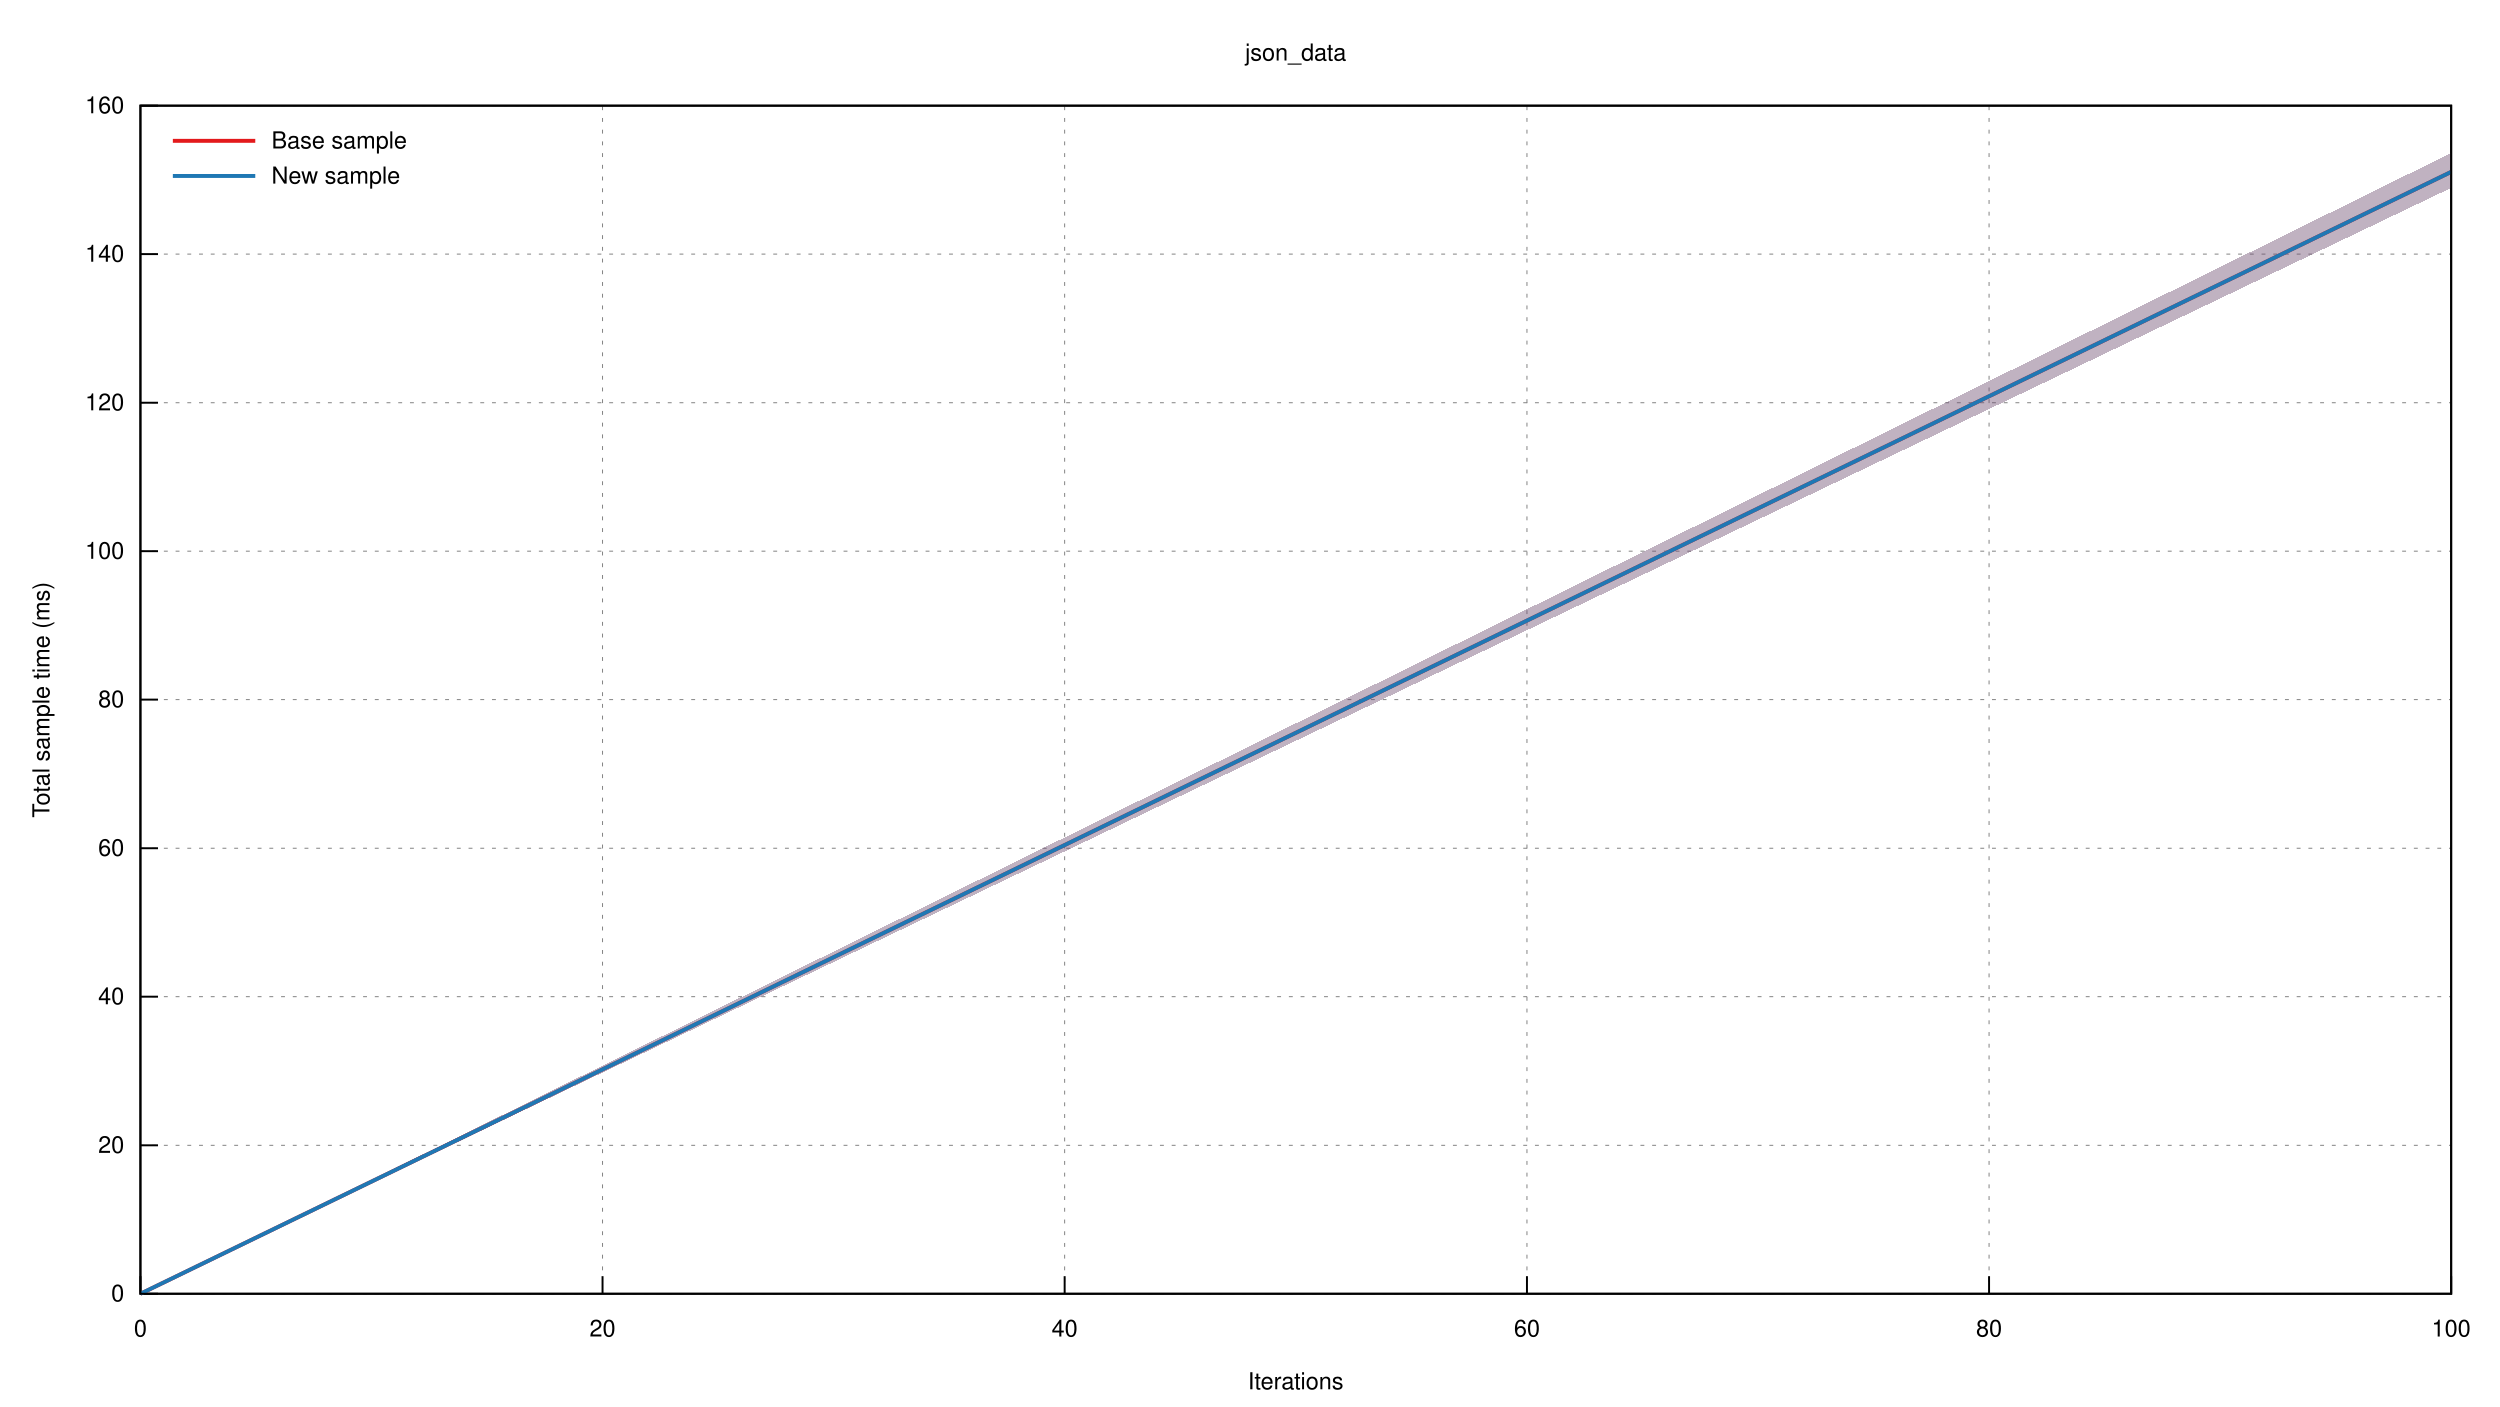
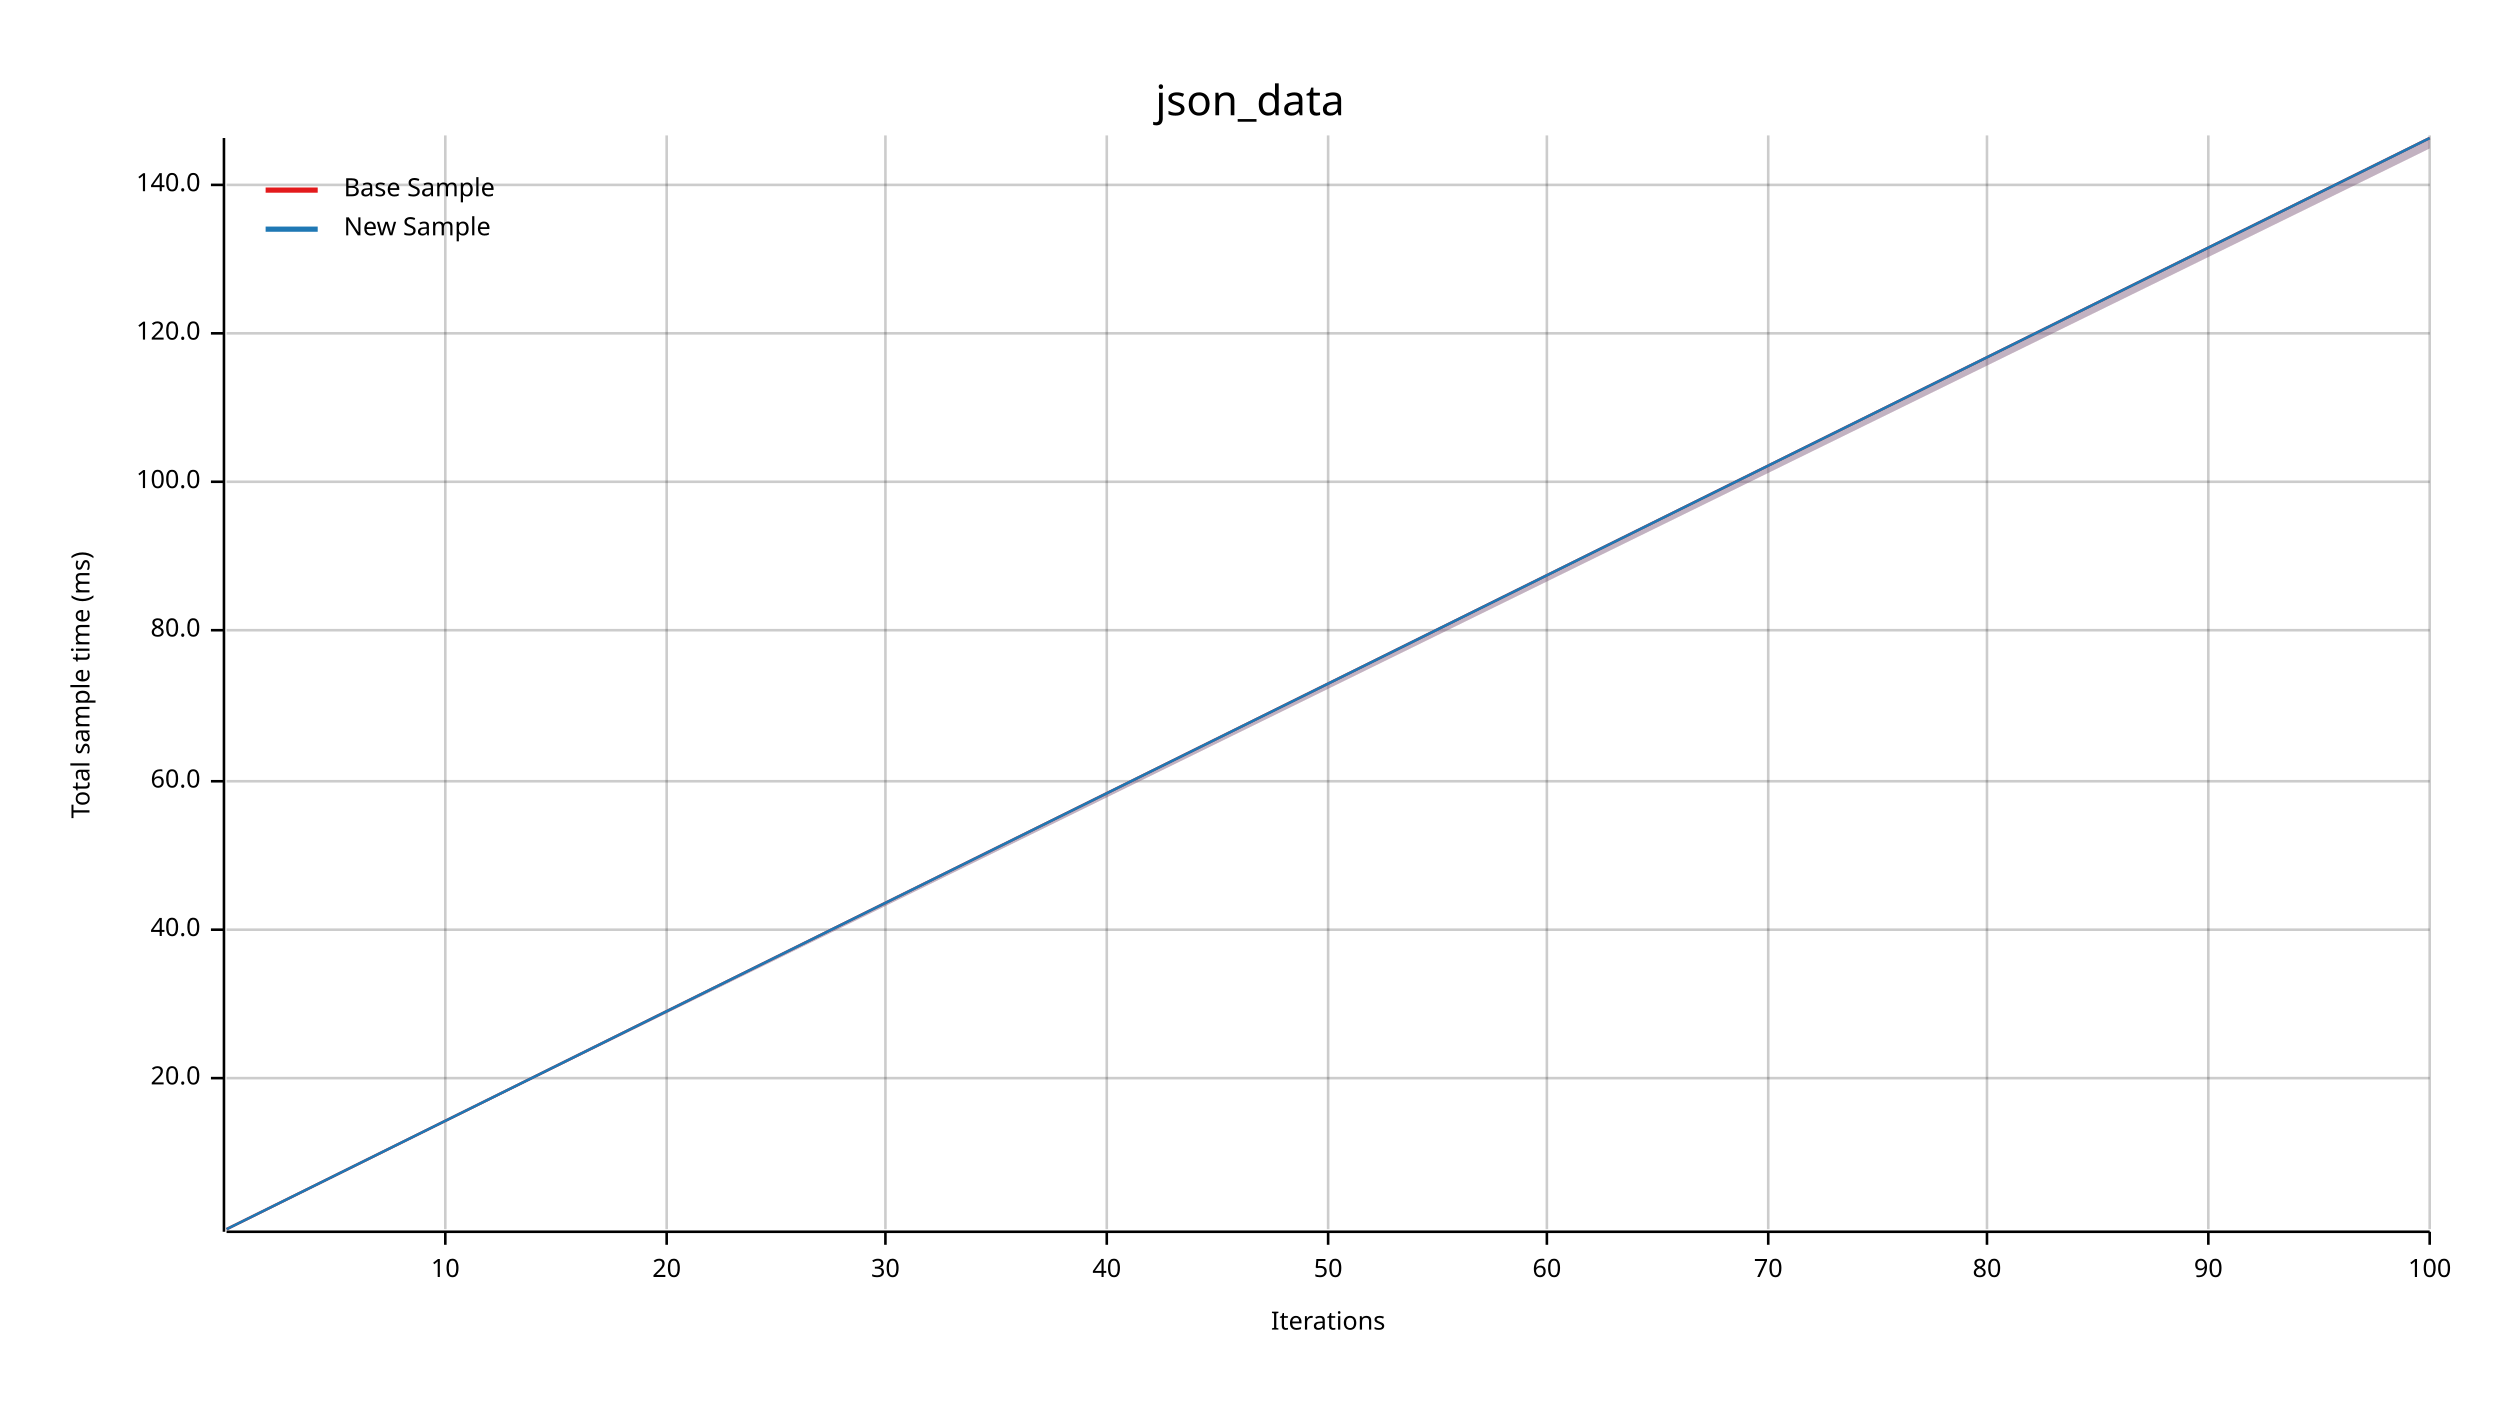
- <svg xmlns="http://www.w3.org/2000/svg" xmlns:xlink="http://www.w3.org/1999/xlink" viewBox="0 0 1280 720">
-   <g id="gnuplot_canvas">
-     <rect x="0" y="0" width="1280" height="720" fill="none" />
-     <defs>
-       <circle id="gpDot" r="0.5" stroke-width="0.5" stroke="currentColor" />
-       <path id="gpPt0" stroke-width="0.222" stroke="currentColor" d="M-1,0 h2 M0,-1 v2" />
-       <path id="gpPt1" stroke-width="0.222" stroke="currentColor" d="M-1,-1 L1,1 M1,-1 L-1,1" />
-       <path id="gpPt2" stroke-width="0.222" stroke="currentColor" d="M-1,0 L1,0 M0,-1 L0,1 M-1,-1 L1,1 M-1,1 L1,-1" />
-       <rect id="gpPt3" stroke-width="0.222" stroke="currentColor" x="-1" y="-1" width="2" height="2" />
-       <rect id="gpPt4" stroke-width="0.222" stroke="currentColor" fill="currentColor" x="-1" y="-1" width="2" height="2" />
-       <circle id="gpPt5" stroke-width="0.222" stroke="currentColor" cx="0" cy="0" r="1" />
-       <use xlink:href="#gpPt5" id="gpPt6" fill="currentColor" stroke="none" />
-       <path id="gpPt7" stroke-width="0.222" stroke="currentColor" d="M0,-1.33 L-1.33,0.67 L1.33,0.67 z" />
-       <use xlink:href="#gpPt7" id="gpPt8" fill="currentColor" stroke="none" />
-       <use xlink:href="#gpPt7" id="gpPt9" stroke="currentColor" transform="rotate(180)" />
-       <use xlink:href="#gpPt9" id="gpPt10" fill="currentColor" stroke="none" />
-       <use xlink:href="#gpPt3" id="gpPt11" stroke="currentColor" transform="rotate(45)" />
-       <use xlink:href="#gpPt11" id="gpPt12" fill="currentColor" stroke="none" />
-       <path id="gpPt13" stroke-width="0.222" stroke="currentColor" d="M0,1.330 L1.265,0.411 L0.782,-1.067 L-0.782,-1.076 L-1.265,0.411 z" />
-       <use xlink:href="#gpPt13" id="gpPt14" fill="currentColor" stroke="none" />
-       <filter id="textbox" filterUnits="objectBoundingBox" x="0" y="0" height="1" width="1">
-         <feFlood flood-color="white" flood-opacity="1" result="bgnd" />
-         <feComposite in="SourceGraphic" in2="bgnd" operator="atop" />
-       </filter>
-       <filter id="greybox" filterUnits="objectBoundingBox" x="0" y="0" height="1" width="1">
-         <feFlood flood-color="lightgrey" flood-opacity="1" result="grey" />
-         <feComposite in="SourceGraphic" in2="grey" operator="atop" />
-       </filter>
-     </defs>
-     <g fill="none" color="white" stroke="currentColor" stroke-width="1.00" stroke-linecap="butt" stroke-linejoin="miter">
- </g>
-     <g fill="none" color="black" stroke="currentColor" stroke-width="1.00" stroke-linecap="butt" stroke-linejoin="miter">
- </g>
-     <g fill="none" color="black" stroke="black" stroke-width="0.50" stroke-linecap="butt" stroke-linejoin="miter">
- </g>
-     <g fill="none" color="gray" stroke="currentColor" stroke-width="0.50" stroke-linecap="butt" stroke-linejoin="miter">
-       <path stroke="gray" stroke-dasharray="2,4" class="gridline" d="M71.9,662.4 L1255.0,662.4  " />
-     </g>
-     <g fill="none" color="gray" stroke="gray" stroke-width="1.00" stroke-linecap="butt" stroke-linejoin="miter">
- </g>
-     <g fill="none" color="black" stroke="currentColor" stroke-width="1.00" stroke-linecap="butt" stroke-linejoin="miter">
-       <path stroke="black" d="M71.9,662.4 L80.9,662.4  " />
-       <g transform="translate(63.6,666.3)" stroke="none" fill="black" font-family="Helvetica" font-size="12.00" text-anchor="end">
-         <text>
-           <tspan font-family="Helvetica"> 0</tspan>
-         </text>
-       </g>
-     </g>
-     <g fill="none" color="black" stroke="currentColor" stroke-width="1.00" stroke-linecap="butt" stroke-linejoin="miter">
- </g>
-     <g fill="none" color="black" stroke="black" stroke-width="0.50" stroke-linecap="butt" stroke-linejoin="miter">
- </g>
-     <g fill="none" color="gray" stroke="currentColor" stroke-width="0.50" stroke-linecap="butt" stroke-linejoin="miter">
-       <path stroke="gray" stroke-dasharray="2,4" class="gridline" d="M71.9,586.4 L1255.0,586.4  " />
-     </g>
-     <g fill="none" color="gray" stroke="gray" stroke-width="1.00" stroke-linecap="butt" stroke-linejoin="miter">
- </g>
-     <g fill="none" color="black" stroke="currentColor" stroke-width="1.00" stroke-linecap="butt" stroke-linejoin="miter">
-       <path stroke="black" d="M71.9,586.4 L80.9,586.4  " />
-       <g transform="translate(63.6,590.3)" stroke="none" fill="black" font-family="Helvetica" font-size="12.00" text-anchor="end">
-         <text>
-           <tspan font-family="Helvetica"> 20</tspan>
-         </text>
-       </g>
-     </g>
-     <g fill="none" color="black" stroke="currentColor" stroke-width="1.00" stroke-linecap="butt" stroke-linejoin="miter">
- </g>
-     <g fill="none" color="black" stroke="black" stroke-width="0.50" stroke-linecap="butt" stroke-linejoin="miter">
- </g>
-     <g fill="none" color="gray" stroke="currentColor" stroke-width="0.50" stroke-linecap="butt" stroke-linejoin="miter">
-       <path stroke="gray" stroke-dasharray="2,4" class="gridline" d="M71.9,510.3 L1255.0,510.3  " />
-     </g>
-     <g fill="none" color="gray" stroke="gray" stroke-width="1.00" stroke-linecap="butt" stroke-linejoin="miter">
- </g>
-     <g fill="none" color="black" stroke="currentColor" stroke-width="1.00" stroke-linecap="butt" stroke-linejoin="miter">
-       <path stroke="black" d="M71.9,510.3 L80.9,510.3  " />
-       <g transform="translate(63.6,514.2)" stroke="none" fill="black" font-family="Helvetica" font-size="12.00" text-anchor="end">
-         <text>
-           <tspan font-family="Helvetica"> 40</tspan>
-         </text>
-       </g>
-     </g>
-     <g fill="none" color="black" stroke="currentColor" stroke-width="1.00" stroke-linecap="butt" stroke-linejoin="miter">
- </g>
-     <g fill="none" color="black" stroke="black" stroke-width="0.50" stroke-linecap="butt" stroke-linejoin="miter">
- </g>
-     <g fill="none" color="gray" stroke="currentColor" stroke-width="0.50" stroke-linecap="butt" stroke-linejoin="miter">
-       <path stroke="gray" stroke-dasharray="2,4" class="gridline" d="M71.9,434.3 L1255.0,434.3  " />
-     </g>
-     <g fill="none" color="gray" stroke="gray" stroke-width="1.00" stroke-linecap="butt" stroke-linejoin="miter">
- </g>
-     <g fill="none" color="black" stroke="currentColor" stroke-width="1.00" stroke-linecap="butt" stroke-linejoin="miter">
-       <path stroke="black" d="M71.9,434.3 L80.9,434.3  " />
-       <g transform="translate(63.6,438.2)" stroke="none" fill="black" font-family="Helvetica" font-size="12.00" text-anchor="end">
-         <text>
-           <tspan font-family="Helvetica"> 60</tspan>
-         </text>
-       </g>
-     </g>
-     <g fill="none" color="black" stroke="currentColor" stroke-width="1.00" stroke-linecap="butt" stroke-linejoin="miter">
- </g>
-     <g fill="none" color="black" stroke="black" stroke-width="0.50" stroke-linecap="butt" stroke-linejoin="miter">
- </g>
-     <g fill="none" color="gray" stroke="currentColor" stroke-width="0.50" stroke-linecap="butt" stroke-linejoin="miter">
-       <path stroke="gray" stroke-dasharray="2,4" class="gridline" d="M71.9,358.2 L1255.0,358.2  " />
-     </g>
-     <g fill="none" color="gray" stroke="gray" stroke-width="1.00" stroke-linecap="butt" stroke-linejoin="miter">
- </g>
-     <g fill="none" color="black" stroke="currentColor" stroke-width="1.00" stroke-linecap="butt" stroke-linejoin="miter">
-       <path stroke="black" d="M71.9,358.2 L80.9,358.2  " />
-       <g transform="translate(63.6,362.1)" stroke="none" fill="black" font-family="Helvetica" font-size="12.00" text-anchor="end">
-         <text>
-           <tspan font-family="Helvetica"> 80</tspan>
-         </text>
-       </g>
-     </g>
-     <g fill="none" color="black" stroke="currentColor" stroke-width="1.00" stroke-linecap="butt" stroke-linejoin="miter">
- </g>
-     <g fill="none" color="black" stroke="black" stroke-width="0.50" stroke-linecap="butt" stroke-linejoin="miter">
- </g>
-     <g fill="none" color="gray" stroke="currentColor" stroke-width="0.50" stroke-linecap="butt" stroke-linejoin="miter">
-       <path stroke="gray" stroke-dasharray="2,4" class="gridline" d="M71.9,282.2 L1255.0,282.2  " />
-     </g>
-     <g fill="none" color="gray" stroke="gray" stroke-width="1.00" stroke-linecap="butt" stroke-linejoin="miter">
- </g>
-     <g fill="none" color="black" stroke="currentColor" stroke-width="1.00" stroke-linecap="butt" stroke-linejoin="miter">
-       <path stroke="black" d="M71.9,282.2 L80.9,282.2  " />
-       <g transform="translate(63.6,286.1)" stroke="none" fill="black" font-family="Helvetica" font-size="12.00" text-anchor="end">
-         <text>
-           <tspan font-family="Helvetica"> 100</tspan>
-         </text>
-       </g>
-     </g>
-     <g fill="none" color="black" stroke="currentColor" stroke-width="1.00" stroke-linecap="butt" stroke-linejoin="miter">
- </g>
-     <g fill="none" color="black" stroke="black" stroke-width="0.50" stroke-linecap="butt" stroke-linejoin="miter">
- </g>
-     <g fill="none" color="gray" stroke="currentColor" stroke-width="0.50" stroke-linecap="butt" stroke-linejoin="miter">
-       <path stroke="gray" stroke-dasharray="2,4" class="gridline" d="M71.9,206.2 L1255.0,206.2  " />
-     </g>
-     <g fill="none" color="gray" stroke="gray" stroke-width="1.00" stroke-linecap="butt" stroke-linejoin="miter">
- </g>
-     <g fill="none" color="black" stroke="currentColor" stroke-width="1.00" stroke-linecap="butt" stroke-linejoin="miter">
-       <path stroke="black" d="M71.9,206.2 L80.9,206.2  " />
-       <g transform="translate(63.6,210.1)" stroke="none" fill="black" font-family="Helvetica" font-size="12.00" text-anchor="end">
-         <text>
-           <tspan font-family="Helvetica"> 120</tspan>
-         </text>
-       </g>
-     </g>
-     <g fill="none" color="black" stroke="currentColor" stroke-width="1.00" stroke-linecap="butt" stroke-linejoin="miter">
- </g>
-     <g fill="none" color="black" stroke="black" stroke-width="0.50" stroke-linecap="butt" stroke-linejoin="miter">
- </g>
-     <g fill="none" color="gray" stroke="currentColor" stroke-width="0.50" stroke-linecap="butt" stroke-linejoin="miter">
-       <path stroke="gray" stroke-dasharray="2,4" class="gridline" d="M71.9,130.1 L1255.0,130.1  " />
-     </g>
-     <g fill="none" color="gray" stroke="gray" stroke-width="1.00" stroke-linecap="butt" stroke-linejoin="miter">
- </g>
-     <g fill="none" color="black" stroke="currentColor" stroke-width="1.00" stroke-linecap="butt" stroke-linejoin="miter">
-       <path stroke="black" d="M71.9,130.1 L80.9,130.1  " />
-       <g transform="translate(63.6,134.0)" stroke="none" fill="black" font-family="Helvetica" font-size="12.00" text-anchor="end">
-         <text>
-           <tspan font-family="Helvetica"> 140</tspan>
-         </text>
-       </g>
-     </g>
-     <g fill="none" color="black" stroke="currentColor" stroke-width="1.00" stroke-linecap="butt" stroke-linejoin="miter">
- </g>
-     <g fill="none" color="black" stroke="black" stroke-width="0.50" stroke-linecap="butt" stroke-linejoin="miter">
- </g>
-     <g fill="none" color="gray" stroke="currentColor" stroke-width="0.50" stroke-linecap="butt" stroke-linejoin="miter">
-       <path stroke="gray" stroke-dasharray="2,4" class="gridline" d="M71.9,54.1 L1255.0,54.1  " />
-     </g>
-     <g fill="none" color="gray" stroke="gray" stroke-width="1.00" stroke-linecap="butt" stroke-linejoin="miter">
- </g>
-     <g fill="none" color="black" stroke="currentColor" stroke-width="1.00" stroke-linecap="butt" stroke-linejoin="miter">
-       <path stroke="black" d="M71.9,54.1 L80.9,54.1  " />
-       <g transform="translate(63.6,58.0)" stroke="none" fill="black" font-family="Helvetica" font-size="12.00" text-anchor="end">
-         <text>
-           <tspan font-family="Helvetica"> 160</tspan>
-         </text>
-       </g>
-     </g>
-     <g fill="none" color="black" stroke="currentColor" stroke-width="1.00" stroke-linecap="butt" stroke-linejoin="miter">
- </g>
-     <g fill="none" color="black" stroke="black" stroke-width="0.50" stroke-linecap="butt" stroke-linejoin="miter">
- </g>
-     <g fill="none" color="gray" stroke="currentColor" stroke-width="0.50" stroke-linecap="butt" stroke-linejoin="miter">
-       <path stroke="gray" stroke-dasharray="2,4" class="gridline" d="M71.9,662.4 L71.9,54.1  " />
-     </g>
-     <g fill="none" color="gray" stroke="gray" stroke-width="1.00" stroke-linecap="butt" stroke-linejoin="miter">
- </g>
-     <g fill="none" color="black" stroke="currentColor" stroke-width="1.00" stroke-linecap="butt" stroke-linejoin="miter">
-       <path stroke="black" d="M71.9,662.4 L71.9,653.4  " />
-       <g transform="translate(71.9,684.3)" stroke="none" fill="black" font-family="Helvetica" font-size="12.00" text-anchor="middle">
-         <text>
-           <tspan font-family="Helvetica"> 0</tspan>
-         </text>
-       </g>
-     </g>
-     <g fill="none" color="black" stroke="currentColor" stroke-width="1.00" stroke-linecap="butt" stroke-linejoin="miter">
- </g>
-     <g fill="none" color="black" stroke="black" stroke-width="0.50" stroke-linecap="butt" stroke-linejoin="miter">
- </g>
-     <g fill="none" color="gray" stroke="currentColor" stroke-width="0.50" stroke-linecap="butt" stroke-linejoin="miter">
-       <path stroke="gray" stroke-dasharray="2,4" class="gridline" d="M308.5,662.4 L308.5,54.1  " />
-     </g>
-     <g fill="none" color="gray" stroke="gray" stroke-width="1.00" stroke-linecap="butt" stroke-linejoin="miter">
- </g>
-     <g fill="none" color="black" stroke="currentColor" stroke-width="1.00" stroke-linecap="butt" stroke-linejoin="miter">
-       <path stroke="black" d="M308.5,662.4 L308.5,653.4  " />
-       <g transform="translate(308.5,684.3)" stroke="none" fill="black" font-family="Helvetica" font-size="12.00" text-anchor="middle">
-         <text>
-           <tspan font-family="Helvetica"> 20</tspan>
-         </text>
-       </g>
-     </g>
-     <g fill="none" color="black" stroke="currentColor" stroke-width="1.00" stroke-linecap="butt" stroke-linejoin="miter">
- </g>
-     <g fill="none" color="black" stroke="black" stroke-width="0.50" stroke-linecap="butt" stroke-linejoin="miter">
- </g>
-     <g fill="none" color="gray" stroke="currentColor" stroke-width="0.50" stroke-linecap="butt" stroke-linejoin="miter">
-       <path stroke="gray" stroke-dasharray="2,4" class="gridline" d="M545.1,662.4 L545.1,54.1  " />
-     </g>
-     <g fill="none" color="gray" stroke="gray" stroke-width="1.00" stroke-linecap="butt" stroke-linejoin="miter">
- </g>
-     <g fill="none" color="black" stroke="currentColor" stroke-width="1.00" stroke-linecap="butt" stroke-linejoin="miter">
-       <path stroke="black" d="M545.1,662.4 L545.1,653.4  " />
-       <g transform="translate(545.1,684.3)" stroke="none" fill="black" font-family="Helvetica" font-size="12.00" text-anchor="middle">
-         <text>
-           <tspan font-family="Helvetica"> 40</tspan>
-         </text>
-       </g>
-     </g>
-     <g fill="none" color="black" stroke="currentColor" stroke-width="1.00" stroke-linecap="butt" stroke-linejoin="miter">
- </g>
-     <g fill="none" color="black" stroke="black" stroke-width="0.50" stroke-linecap="butt" stroke-linejoin="miter">
- </g>
-     <g fill="none" color="gray" stroke="currentColor" stroke-width="0.50" stroke-linecap="butt" stroke-linejoin="miter">
-       <path stroke="gray" stroke-dasharray="2,4" class="gridline" d="M781.8,662.4 L781.8,54.1  " />
-     </g>
-     <g fill="none" color="gray" stroke="gray" stroke-width="1.00" stroke-linecap="butt" stroke-linejoin="miter">
- </g>
-     <g fill="none" color="black" stroke="currentColor" stroke-width="1.00" stroke-linecap="butt" stroke-linejoin="miter">
-       <path stroke="black" d="M781.8,662.4 L781.8,653.4  " />
-       <g transform="translate(781.8,684.3)" stroke="none" fill="black" font-family="Helvetica" font-size="12.00" text-anchor="middle">
-         <text>
-           <tspan font-family="Helvetica"> 60</tspan>
-         </text>
-       </g>
-     </g>
-     <g fill="none" color="black" stroke="currentColor" stroke-width="1.00" stroke-linecap="butt" stroke-linejoin="miter">
- </g>
-     <g fill="none" color="black" stroke="black" stroke-width="0.50" stroke-linecap="butt" stroke-linejoin="miter">
- </g>
-     <g fill="none" color="gray" stroke="currentColor" stroke-width="0.50" stroke-linecap="butt" stroke-linejoin="miter">
-       <path stroke="gray" stroke-dasharray="2,4" class="gridline" d="M1018.4,662.4 L1018.4,54.1  " />
-     </g>
-     <g fill="none" color="gray" stroke="gray" stroke-width="1.00" stroke-linecap="butt" stroke-linejoin="miter">
- </g>
-     <g fill="none" color="black" stroke="currentColor" stroke-width="1.00" stroke-linecap="butt" stroke-linejoin="miter">
-       <path stroke="black" d="M1018.4,662.4 L1018.4,653.4  " />
-       <g transform="translate(1018.4,684.3)" stroke="none" fill="black" font-family="Helvetica" font-size="12.00" text-anchor="middle">
-         <text>
-           <tspan font-family="Helvetica"> 80</tspan>
-         </text>
-       </g>
-     </g>
-     <g fill="none" color="black" stroke="currentColor" stroke-width="1.00" stroke-linecap="butt" stroke-linejoin="miter">
- </g>
-     <g fill="none" color="black" stroke="black" stroke-width="0.50" stroke-linecap="butt" stroke-linejoin="miter">
- </g>
-     <g fill="none" color="gray" stroke="currentColor" stroke-width="0.50" stroke-linecap="butt" stroke-linejoin="miter">
-       <path stroke="gray" stroke-dasharray="2,4" class="gridline" d="M1255.0,662.4 L1255.0,54.1  " />
-     </g>
-     <g fill="none" color="gray" stroke="gray" stroke-width="1.00" stroke-linecap="butt" stroke-linejoin="miter">
- </g>
-     <g fill="none" color="black" stroke="currentColor" stroke-width="1.00" stroke-linecap="butt" stroke-linejoin="miter">
-       <path stroke="black" d="M1255.0,662.4 L1255.0,653.4  " />
-       <g transform="translate(1255.0,684.3)" stroke="none" fill="black" font-family="Helvetica" font-size="12.00" text-anchor="middle">
-         <text>
-           <tspan font-family="Helvetica"> 100</tspan>
-         </text>
-       </g>
-     </g>
-     <g fill="none" color="black" stroke="currentColor" stroke-width="1.00" stroke-linecap="butt" stroke-linejoin="miter">
- </g>
-     <g fill="none" color="black" stroke="currentColor" stroke-width="1.00" stroke-linecap="butt" stroke-linejoin="miter">
-       <path stroke="black" d="M71.9,54.1 L71.9,662.4 L1255.0,662.4 L1255.0,54.1 L71.9,54.1 Z  " />
-     </g>
-     <g fill="none" color="black" stroke="currentColor" stroke-width="1.00" stroke-linecap="butt" stroke-linejoin="miter">
-       <g transform="translate(25.3,358.3) rotate(270)" stroke="none" fill="black" font-family="Helvetica" font-size="12.00" text-anchor="middle">
-         <text>
-           <tspan font-family="Helvetica">Total sample time (ms)</tspan>
-         </text>
-       </g>
-     </g>
-     <g fill="none" color="black" stroke="currentColor" stroke-width="1.00" stroke-linecap="butt" stroke-linejoin="miter">
-       <g transform="translate(663.4,711.3)" stroke="none" fill="black" font-family="Helvetica" font-size="12.00" text-anchor="middle">
-         <text>
-           <tspan font-family="Helvetica">Iterations</tspan>
-         </text>
-       </g>
-     </g>
-     <g fill="none" color="black" stroke="currentColor" stroke-width="1.00" stroke-linecap="butt" stroke-linejoin="miter">
-       <g transform="translate(663.4,31.0)" stroke="none" fill="black" font-family="Helvetica" font-size="12.00" text-anchor="middle">
-         <text>
-           <tspan font-family="Helvetica">json_data</tspan>
-         </text>
-       </g>
-     </g>
-     <g fill="none" color="black" stroke="currentColor" stroke-width="1.00" stroke-linecap="butt" stroke-linejoin="miter">
- </g>
-     <g id="gnuplot_plot_1">
-       <g fill="none" color="black" stroke="currentColor" stroke-width="1.00" stroke-linecap="butt" stroke-linejoin="miter">
-         <g stroke="none" shape-rendering="crispEdges">
-           <polygon fill="rgb(227,  26,  28)" fill-opacity="0.25" points="71.9,662.4 71.9,662.4 71.9,662.4 " />
-           <polygon fill="rgb(227,  26,  28)" fill-opacity="0.25" points="71.9,662.4 1255.0,96.2 1255.0,78.3 " />
-         </g>
-       </g>
-     </g>
-     <g id="gnuplot_plot_2">
-       <g fill="none" color="black" stroke="currentColor" stroke-width="1.00" stroke-linecap="butt" stroke-linejoin="miter">
-         <g stroke="none" shape-rendering="crispEdges">
-           <polygon fill="rgb( 31, 120, 180)" fill-opacity="0.25" points="71.9,662.4 71.9,662.4 71.9,662.4 " />
-           <polygon fill="rgb( 31, 120, 180)" fill-opacity="0.25" points="71.9,662.4 1255.0,96.2 1255.0,78.3 " />
-         </g>
-       </g>
-     </g>
-     <g id="gnuplot_plot_3">
-       <g fill="none" color="white" stroke="rgb( 31, 120, 180)" stroke-width="2.00" stroke-linecap="butt" stroke-linejoin="miter">
- </g>
-       <g fill="none" color="black" stroke="currentColor" stroke-width="2.00" stroke-linecap="butt" stroke-linejoin="miter">
-         <g transform="translate(139.0,76.0)" stroke="none" fill="black" font-family="Helvetica" font-size="12.00" text-anchor="start">
-           <text>
-             <tspan font-family="Helvetica">Base sample</tspan>
-           </text>
-         </g>
-       </g>
-       <g fill="none" color="black" stroke="currentColor" stroke-width="2.00" stroke-linecap="butt" stroke-linejoin="miter">
-         <path stroke="rgb(227,  26,  28)" d="M88.5,72.1 L130.7,72.1 M71.9,662.4 L1255.0,88.0  " />
-       </g>
-     </g>
-     <g id="gnuplot_plot_4">
-       <g fill="none" color="black" stroke="currentColor" stroke-width="2.00" stroke-linecap="butt" stroke-linejoin="miter">
-         <g transform="translate(139.0,94.0)" stroke="none" fill="black" font-family="Helvetica" font-size="12.00" text-anchor="start">
-           <text>
-             <tspan font-family="Helvetica">New sample</tspan>
-           </text>
-         </g>
-       </g>
-       <g fill="none" color="black" stroke="currentColor" stroke-width="2.00" stroke-linecap="butt" stroke-linejoin="miter">
-         <path stroke="rgb( 31, 120, 180)" d="M88.5,90.1 L130.7,90.1 M71.9,662.4 L1255.0,88.0  " />
-       </g>
-     </g>
-     <g fill="none" color="black" stroke="currentColor" stroke-width="2.00" stroke-linecap="butt" stroke-linejoin="miter">
- </g>
-     <g fill="none" color="black" stroke="black" stroke-width="1.00" stroke-linecap="butt" stroke-linejoin="miter">
- </g>
-     <g fill="none" color="black" stroke="currentColor" stroke-width="1.00" stroke-linecap="butt" stroke-linejoin="miter">
-       <path stroke="black" d="M71.9,54.1 L71.9,662.4 L1255.0,662.4 L1255.0,54.1 L71.9,54.1 Z  " />
-     </g>
-     <g fill="none" color="black" stroke="currentColor" stroke-width="1.00" stroke-linecap="butt" stroke-linejoin="miter">
- </g>
-   </g>
+ <svg xmlns="http://www.w3.org/2000/svg" width="960" height="540">
+   <text x="480" y="32" dy="0.76em" text-anchor="middle" font-family="sans-serif" font-size="16.129" opacity="1" fill="#000000">
+ json_data
+ </text>
+   <text x="27" y="263" dy="0.76em" text-anchor="middle" font-family="sans-serif" font-size="9.677" opacity="1" fill="#000000" transform="rotate(270, 27, 263)">
+ Total sample time (ms)
+ </text>
+   <text x="510" y="513" dy="-0.5ex" text-anchor="middle" font-family="sans-serif" font-size="9.677" opacity="1" fill="#000000">
+ Iterations
+ </text>
+   <line opacity="0.2" stroke="#000000" stroke-width="1" x1="171" y1="472" x2="171" y2="52" />
+   <line opacity="0.2" stroke="#000000" stroke-width="1" x1="256" y1="472" x2="256" y2="52" />
+   <line opacity="0.2" stroke="#000000" stroke-width="1" x1="340" y1="472" x2="340" y2="52" />
+   <line opacity="0.2" stroke="#000000" stroke-width="1" x1="425" y1="472" x2="425" y2="52" />
+   <line opacity="0.2" stroke="#000000" stroke-width="1" x1="510" y1="472" x2="510" y2="52" />
+   <line opacity="0.2" stroke="#000000" stroke-width="1" x1="594" y1="472" x2="594" y2="52" />
+   <line opacity="0.2" stroke="#000000" stroke-width="1" x1="679" y1="472" x2="679" y2="52" />
+   <line opacity="0.2" stroke="#000000" stroke-width="1" x1="763" y1="472" x2="763" y2="52" />
+   <line opacity="0.2" stroke="#000000" stroke-width="1" x1="848" y1="472" x2="848" y2="52" />
+   <line opacity="0.2" stroke="#000000" stroke-width="1" x1="933" y1="472" x2="933" y2="52" />
+   <line opacity="0.2" stroke="#000000" stroke-width="1" x1="87" y1="414" x2="933" y2="414" />
+   <line opacity="0.2" stroke="#000000" stroke-width="1" x1="87" y1="357" x2="933" y2="357" />
+   <line opacity="0.2" stroke="#000000" stroke-width="1" x1="87" y1="300" x2="933" y2="300" />
+   <line opacity="0.2" stroke="#000000" stroke-width="1" x1="87" y1="242" x2="933" y2="242" />
+   <line opacity="0.2" stroke="#000000" stroke-width="1" x1="87" y1="185" x2="933" y2="185" />
+   <line opacity="0.2" stroke="#000000" stroke-width="1" x1="87" y1="128" x2="933" y2="128" />
+   <line opacity="0.2" stroke="#000000" stroke-width="1" x1="87" y1="71" x2="933" y2="71" />
+   <polyline fill="none" opacity="1" stroke="#000000" stroke-width="1" points="86,53 86,473 " />
+   <text x="77" y="414" dy="0.5ex" text-anchor="end" font-family="sans-serif" font-size="9.677" opacity="1" fill="#000000">
+ 20.0
+ </text>
+   <polyline fill="none" opacity="1" stroke="#000000" stroke-width="1" points="81,414 86,414 " />
+   <text x="77" y="357" dy="0.5ex" text-anchor="end" font-family="sans-serif" font-size="9.677" opacity="1" fill="#000000">
+ 40.0
+ </text>
+   <polyline fill="none" opacity="1" stroke="#000000" stroke-width="1" points="81,357 86,357 " />
+   <text x="77" y="300" dy="0.5ex" text-anchor="end" font-family="sans-serif" font-size="9.677" opacity="1" fill="#000000">
+ 60.0
+ </text>
+   <polyline fill="none" opacity="1" stroke="#000000" stroke-width="1" points="81,300 86,300 " />
+   <text x="77" y="242" dy="0.5ex" text-anchor="end" font-family="sans-serif" font-size="9.677" opacity="1" fill="#000000">
+ 80.0
+ </text>
+   <polyline fill="none" opacity="1" stroke="#000000" stroke-width="1" points="81,242 86,242 " />
+   <text x="77" y="185" dy="0.5ex" text-anchor="end" font-family="sans-serif" font-size="9.677" opacity="1" fill="#000000">
+ 100.0
+ </text>
+   <polyline fill="none" opacity="1" stroke="#000000" stroke-width="1" points="81,185 86,185 " />
+   <text x="77" y="128" dy="0.5ex" text-anchor="end" font-family="sans-serif" font-size="9.677" opacity="1" fill="#000000">
+ 120.0
+ </text>
+   <polyline fill="none" opacity="1" stroke="#000000" stroke-width="1" points="81,128 86,128 " />
+   <text x="77" y="71" dy="0.5ex" text-anchor="end" font-family="sans-serif" font-size="9.677" opacity="1" fill="#000000">
+ 140.0
+ </text>
+   <polyline fill="none" opacity="1" stroke="#000000" stroke-width="1" points="81,71 86,71 " />
+   <polyline fill="none" opacity="1" stroke="#000000" stroke-width="1" points="87,473 933,473 " />
+   <text x="171" y="483" dy="0.76em" text-anchor="middle" font-family="sans-serif" font-size="9.677" opacity="1" fill="#000000">
+ 10
+ </text>
+   <polyline fill="none" opacity="1" stroke="#000000" stroke-width="1" points="171,473 171,478 " />
+   <text x="256" y="483" dy="0.76em" text-anchor="middle" font-family="sans-serif" font-size="9.677" opacity="1" fill="#000000">
+ 20
+ </text>
+   <polyline fill="none" opacity="1" stroke="#000000" stroke-width="1" points="256,473 256,478 " />
+   <text x="340" y="483" dy="0.76em" text-anchor="middle" font-family="sans-serif" font-size="9.677" opacity="1" fill="#000000">
+ 30
+ </text>
+   <polyline fill="none" opacity="1" stroke="#000000" stroke-width="1" points="340,473 340,478 " />
+   <text x="425" y="483" dy="0.76em" text-anchor="middle" font-family="sans-serif" font-size="9.677" opacity="1" fill="#000000">
+ 40
+ </text>
+   <polyline fill="none" opacity="1" stroke="#000000" stroke-width="1" points="425,473 425,478 " />
+   <text x="510" y="483" dy="0.76em" text-anchor="middle" font-family="sans-serif" font-size="9.677" opacity="1" fill="#000000">
+ 50
+ </text>
+   <polyline fill="none" opacity="1" stroke="#000000" stroke-width="1" points="510,473 510,478 " />
+   <text x="594" y="483" dy="0.76em" text-anchor="middle" font-family="sans-serif" font-size="9.677" opacity="1" fill="#000000">
+ 60
+ </text>
+   <polyline fill="none" opacity="1" stroke="#000000" stroke-width="1" points="594,473 594,478 " />
+   <text x="679" y="483" dy="0.76em" text-anchor="middle" font-family="sans-serif" font-size="9.677" opacity="1" fill="#000000">
+ 70
+ </text>
+   <polyline fill="none" opacity="1" stroke="#000000" stroke-width="1" points="679,473 679,478 " />
+   <text x="763" y="483" dy="0.76em" text-anchor="middle" font-family="sans-serif" font-size="9.677" opacity="1" fill="#000000">
+ 80
+ </text>
+   <polyline fill="none" opacity="1" stroke="#000000" stroke-width="1" points="763,473 763,478 " />
+   <text x="848" y="483" dy="0.76em" text-anchor="middle" font-family="sans-serif" font-size="9.677" opacity="1" fill="#000000">
+ 90
+ </text>
+   <polyline fill="none" opacity="1" stroke="#000000" stroke-width="1" points="848,473 848,478 " />
+   <text x="933" y="483" dy="0.76em" text-anchor="middle" font-family="sans-serif" font-size="9.677" opacity="1" fill="#000000">
+ 100
+ </text>
+   <polyline fill="none" opacity="1" stroke="#000000" stroke-width="1" points="933,473 933,478 " />
+   <polyline fill="none" opacity="1" stroke="#E31A1C" stroke-width="1" points="87,472 933,53 " />
+   <polygon opacity="0.25" fill="#E31A1C" points="87,472 933,57 933,53 " />
+   <polyline fill="none" opacity="1" stroke="#1F78B4" stroke-width="1" points="87,472 933,53 " />
+   <polygon opacity="0.25" fill="#1F78B4" points="87,472 933,57 933,53 " />
+   <text x="132" y="68" dy="0.76em" text-anchor="start" font-family="sans-serif" font-size="9.677" opacity="1" fill="#000000">
+ Base Sample
+ </text>
+   <text x="132" y="83" dy="0.76em" text-anchor="start" font-family="sans-serif" font-size="9.677" opacity="1" fill="#000000">
+ New Sample
+ </text>
+   <polyline fill="none" opacity="1" stroke="#E31A1C" stroke-width="2" points="102,73 122,73 " />
+   <polyline fill="none" opacity="1" stroke="#1F78B4" stroke-width="2" points="102,88 122,88 " />
</svg>
